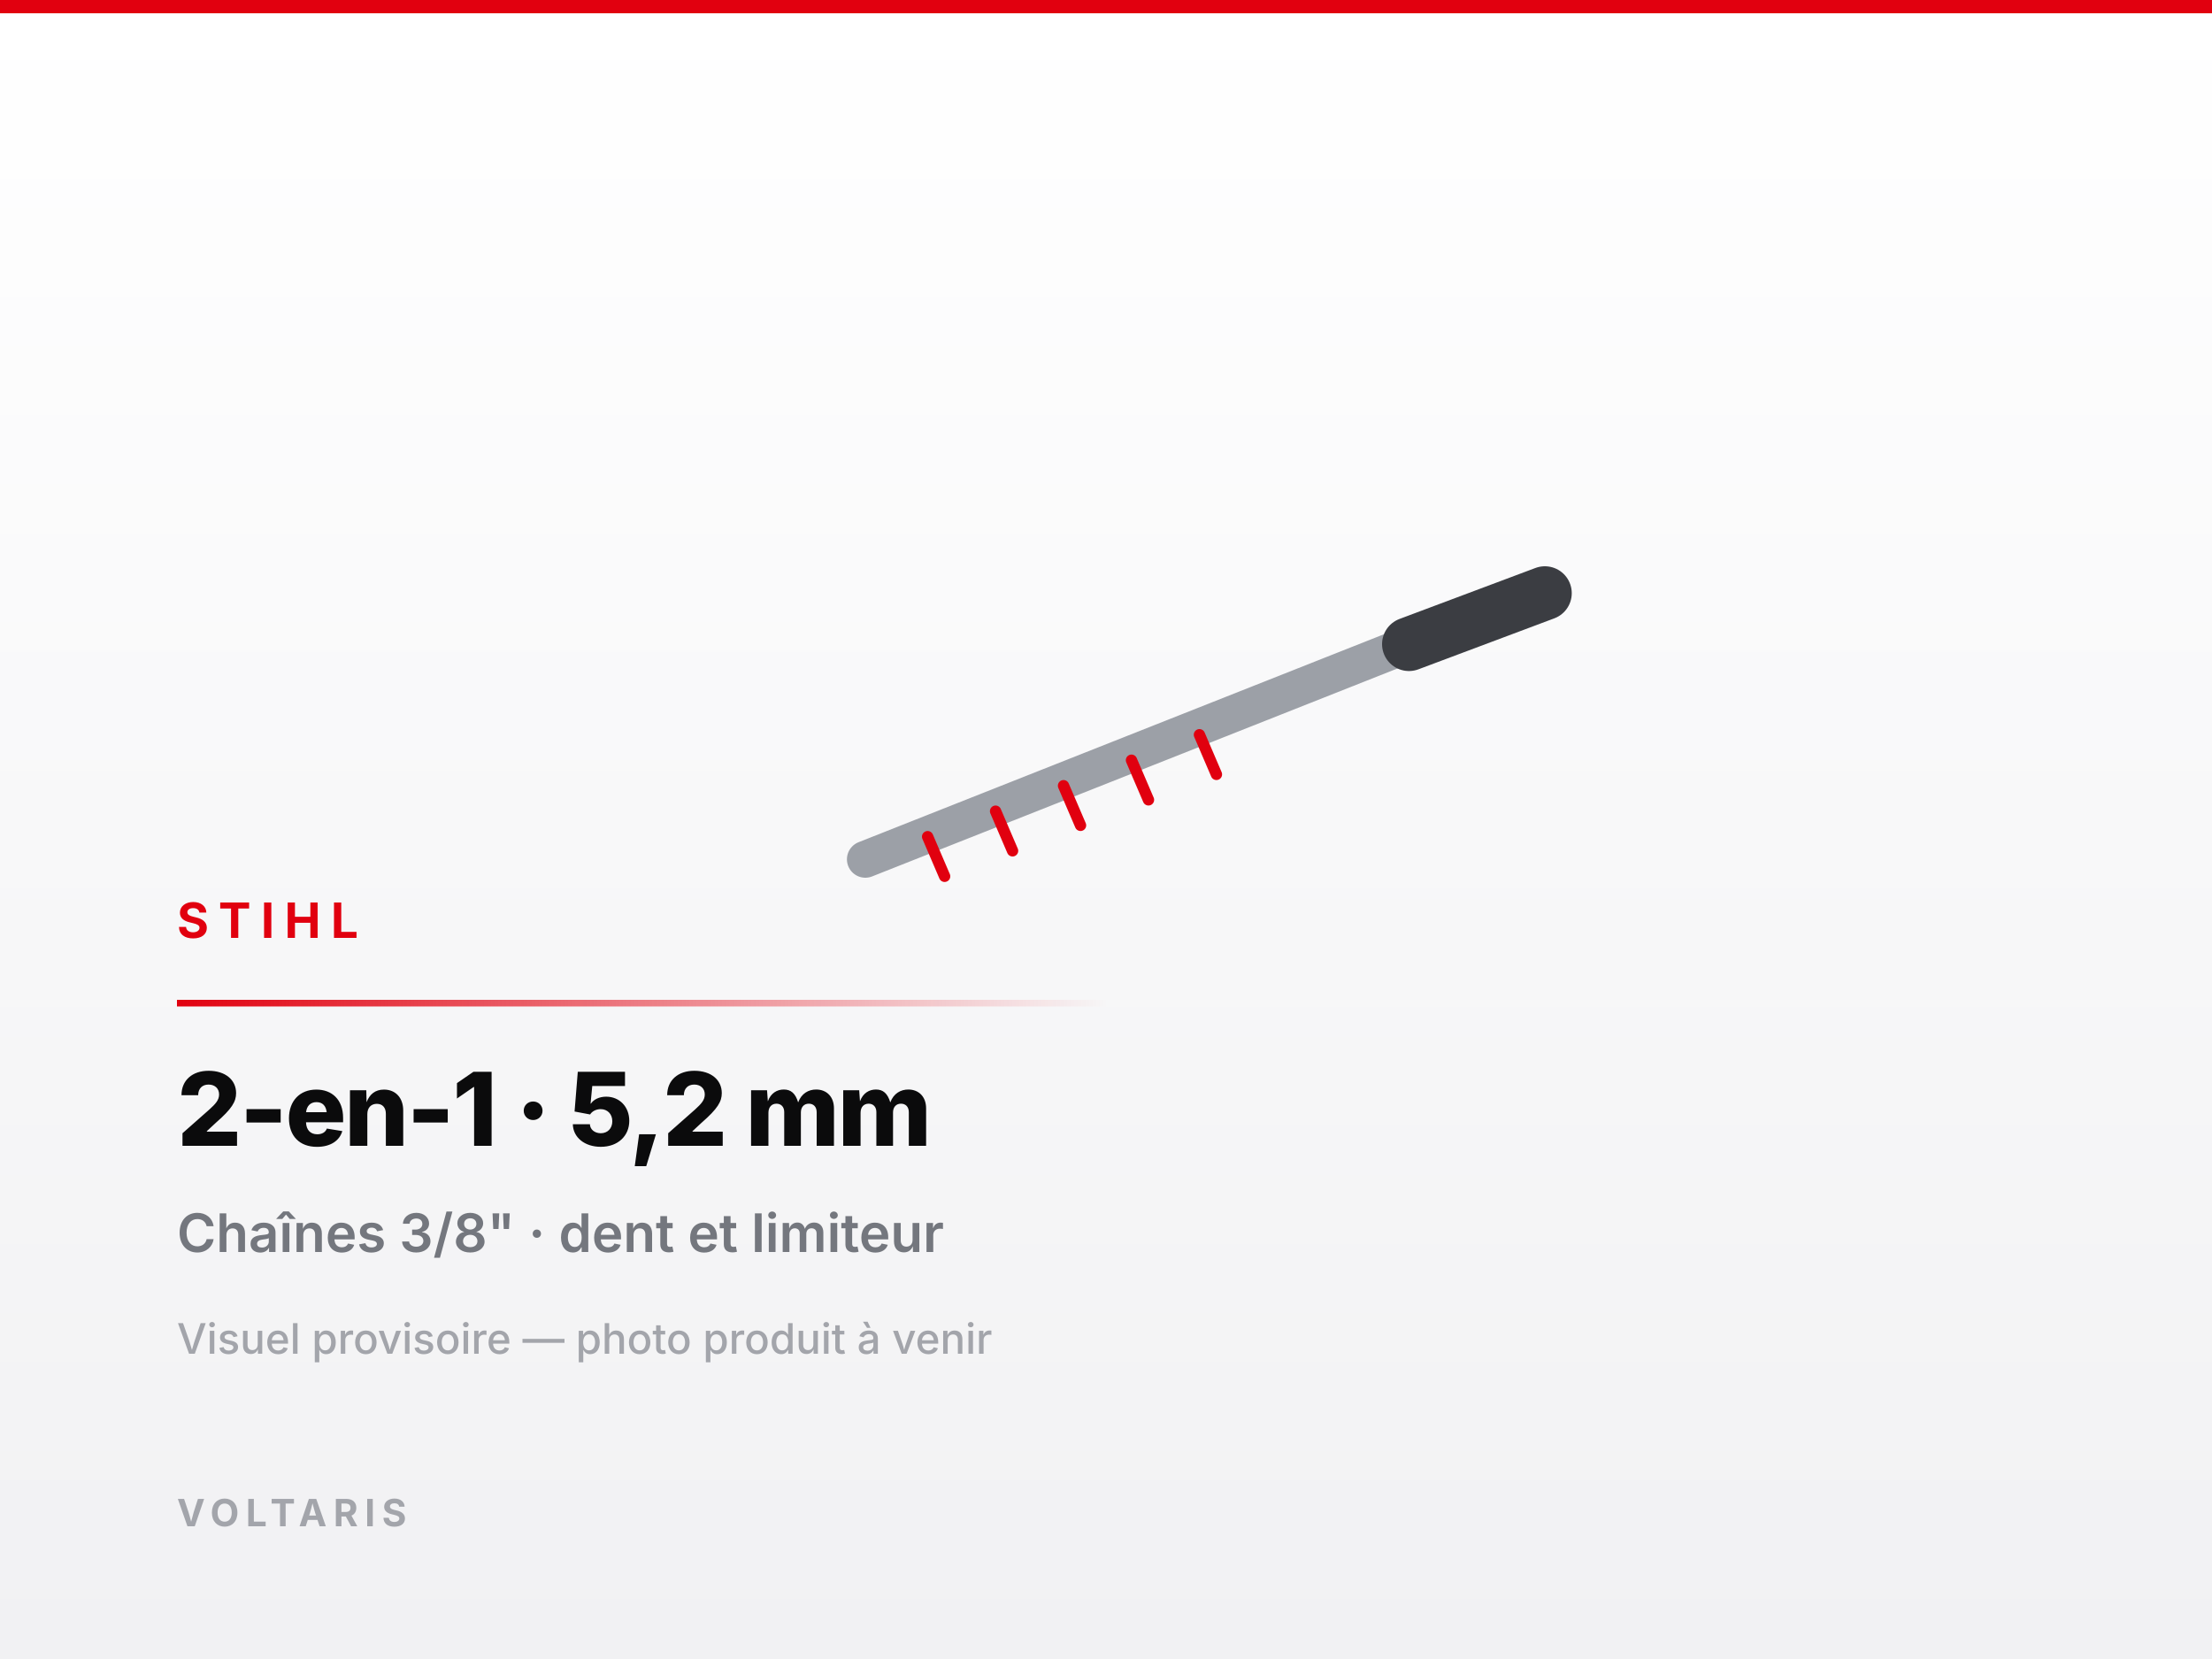
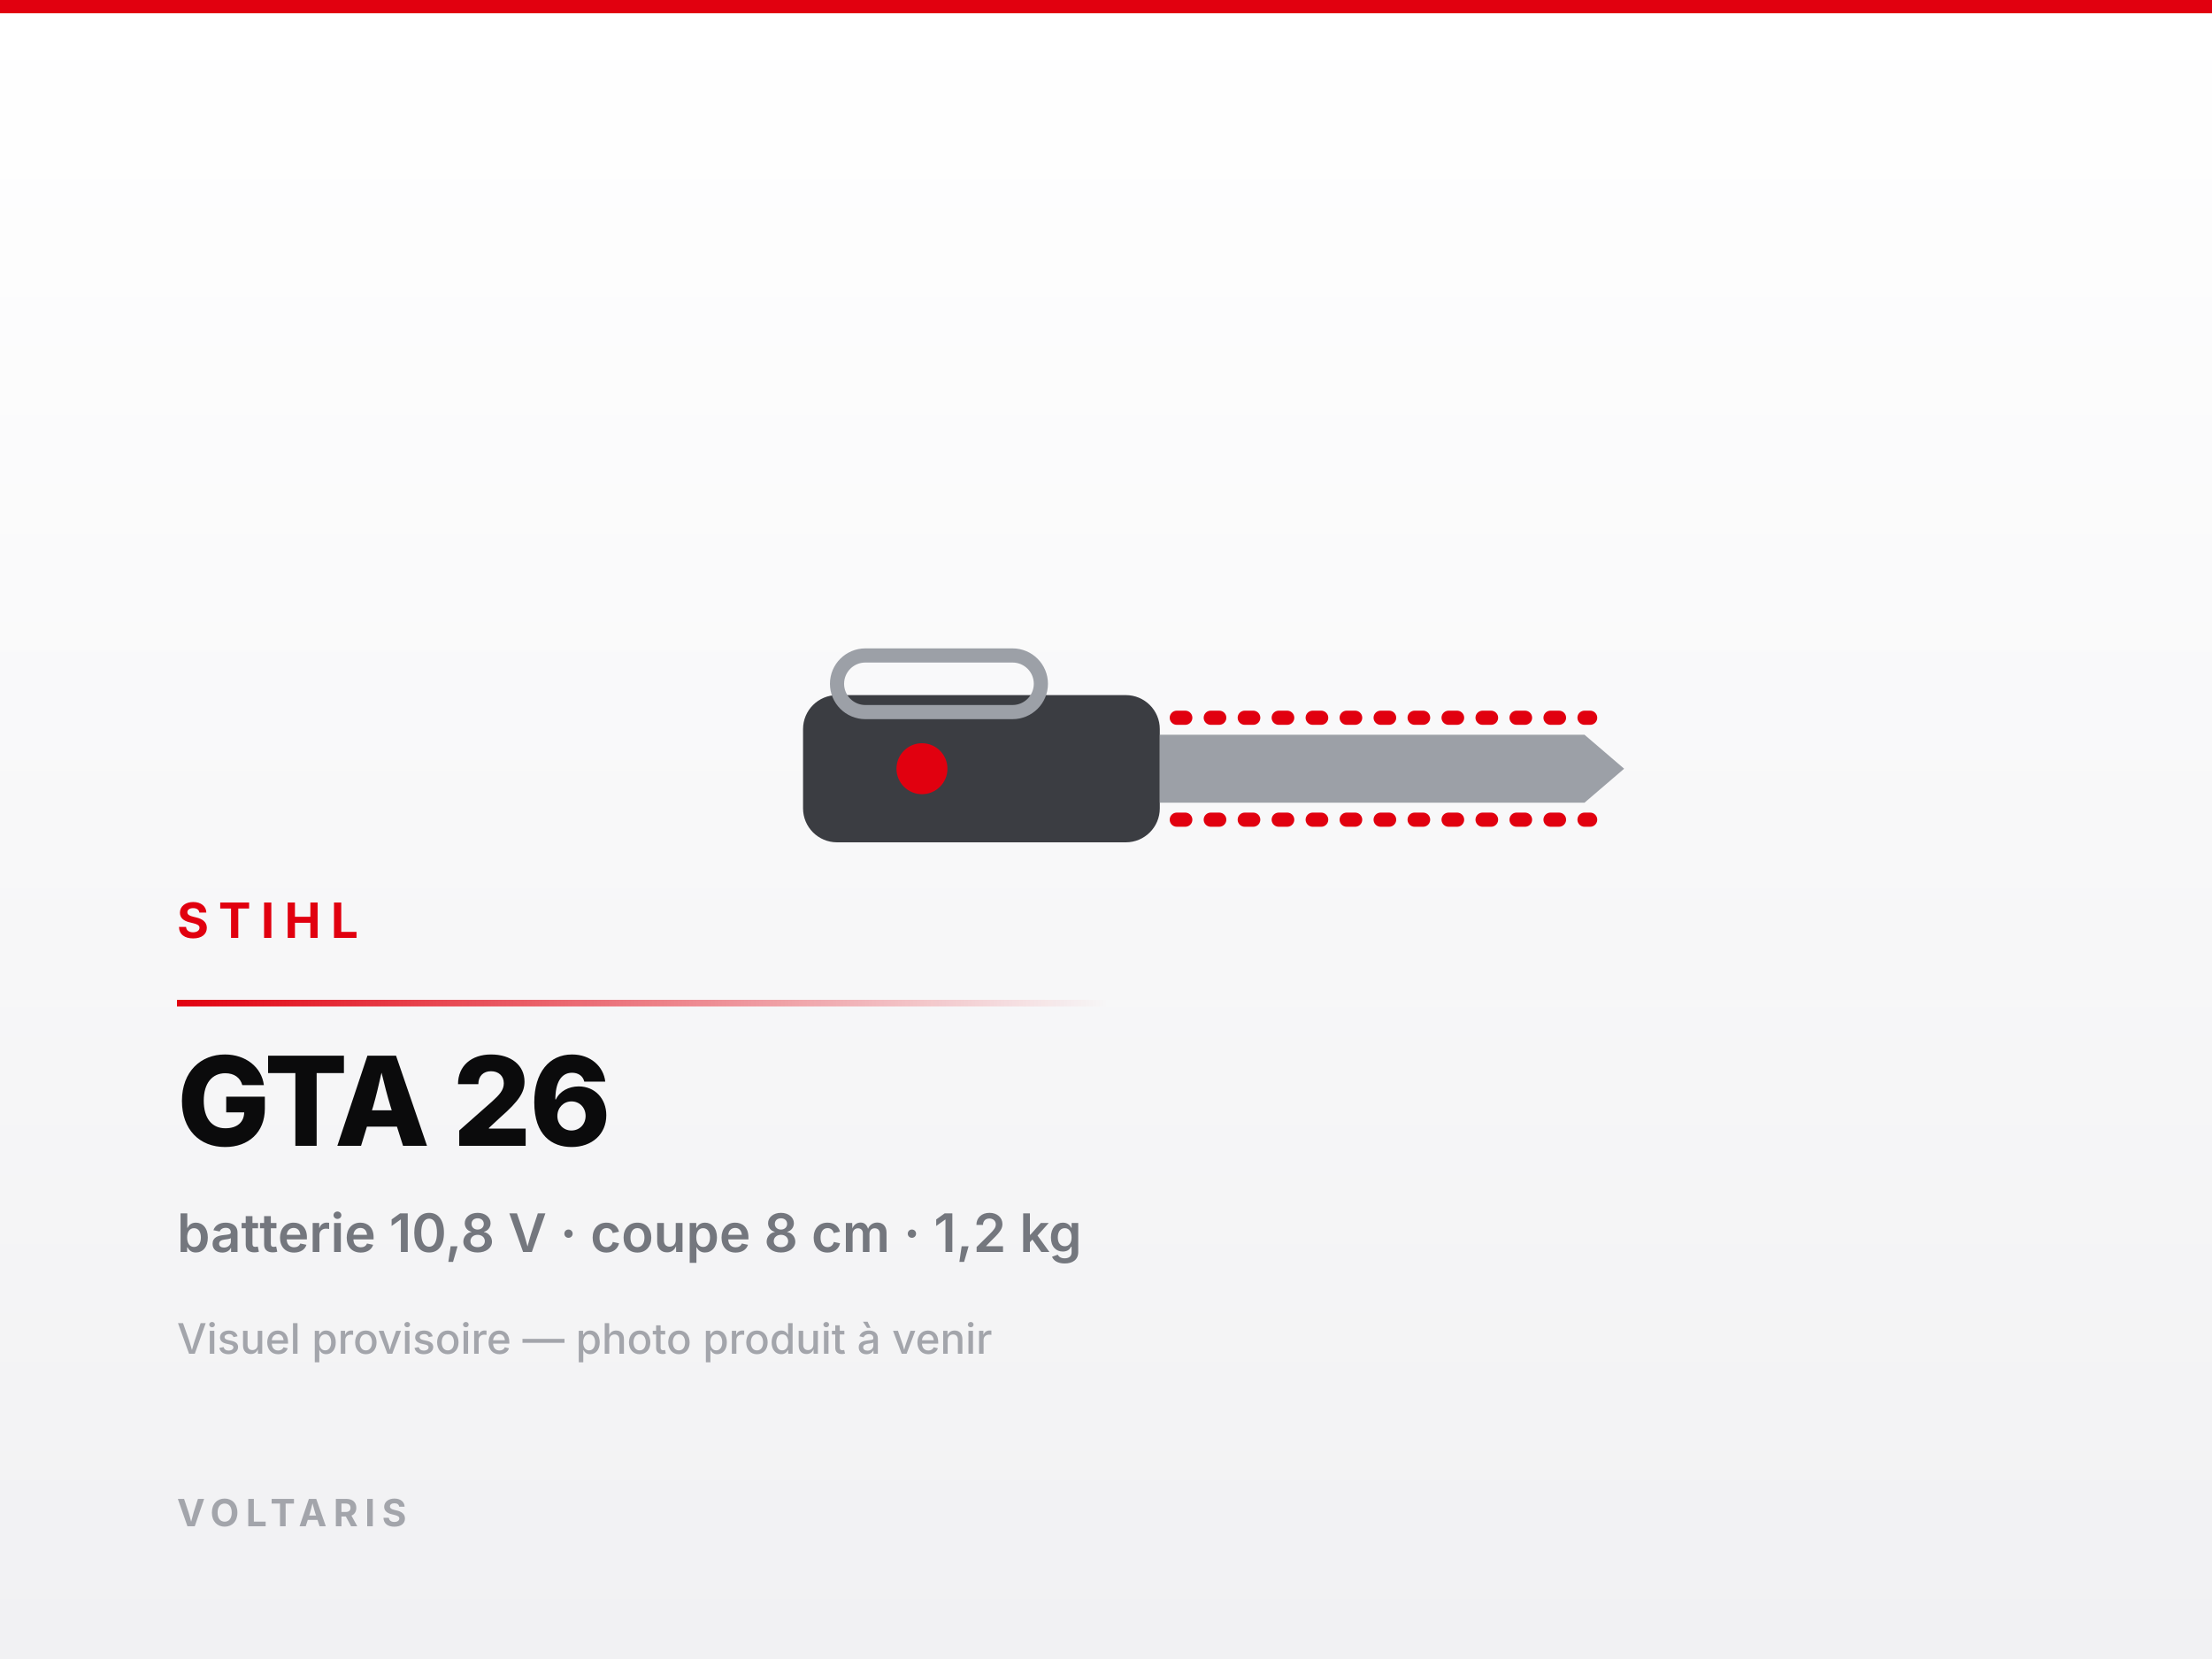
- <svg xmlns="http://www.w3.org/2000/svg" viewBox="0 0 1000 750" width="1000" height="750" role="img" aria-label="STIHL 2-en-1 · 5,2 mm — Chaînes 3/8&quot; · dent et limiteur">
+ <svg xmlns="http://www.w3.org/2000/svg" viewBox="0 0 1000 750" width="1000" height="750" role="img" aria-label="STIHL GTA 26 — batterie 10,8 V · coupe 8 cm · 1,2 kg">
  <defs>
    <linearGradient id="bg" x1="0" y1="0" x2="0" y2="1">
      <stop offset="0%" stop-color="#FFFFFF" />
      <stop offset="100%" stop-color="#F1F1F3" />
    </linearGradient>
    <linearGradient id="rule" x1="0" y1="0" x2="1" y2="0">
      <stop offset="0%" stop-color="#E1000F" />
      <stop offset="100%" stop-color="#E1000F" stop-opacity="0" />
    </linearGradient>
  </defs>
  <rect width="1000" height="750" fill="url(#bg)" />
  <rect x="0" y="0" width="1000" height="6" fill="#E1000F" />
  <g transform="translate(340 240) scale(1.28)">
-     <path d="M40 116 L232 40" stroke="#9CA0A7" stroke-width="13" stroke-linecap="round" />
-     <path d="M232 40 l48 -18" stroke="#3B3D42" stroke-width="19" stroke-linecap="round" />
-     <path d="M62 108 l6 14 M86 99 l6 14 M110 90 l6 14 M134 81 l6 14 M158 72 l6 14" stroke="#E1000F" stroke-width="4" stroke-linecap="round" />
+     <rect x="18" y="58" width="126" height="52" rx="12" fill="#3B3D42" />
+     <rect x="30" y="44" width="72" height="20" rx="10" fill="none" stroke="#9CA0A7" stroke-width="5" />
+     <path d="M144 72 h150 l14 12 -14 12 H144 z" fill="#9CA0A7" />
+     <path d="M150 66 h146 M150 102 h146" stroke="#E1000F" stroke-width="5" stroke-linecap="round" stroke-dasharray="3 9" />
+     <circle cx="60" cy="84" r="9" fill="#E1000F" />
  </g>
  <rect x="80" y="452" width="420" height="3" fill="url(#rule)" />
  <text x="80" y="424" font-family="Inter, Roboto, Helvetica, Arial, sans-serif" font-size="22" font-weight="700" letter-spacing="4.5" fill="#E1000F">STIHL</text>
-   <text x="80" y="518" font-family="Inter, Roboto, Helvetica, Arial, sans-serif" font-size="46" font-weight="800" letter-spacing="-1" fill="#0B0B0C">2-en-1 · 5,2 mm</text>
-   <text x="80" y="566" font-family="Inter, Roboto, Helvetica, Arial, sans-serif" font-size="24" font-weight="600" fill="#74777E">Chaînes 3/8" · dent et limiteur</text>
+   <text x="80" y="518" font-family="Inter, Roboto, Helvetica, Arial, sans-serif" font-size="56" font-weight="800" letter-spacing="-1" fill="#0B0B0C">GTA 26</text>
+   <text x="80" y="566" font-family="Inter, Roboto, Helvetica, Arial, sans-serif" font-size="24" font-weight="600" fill="#74777E">batterie 10,8 V · coupe 8 cm · 1,2 kg</text>
  <text x="80" y="612" font-family="Inter, Roboto, Helvetica, Arial, sans-serif" font-size="19" font-weight="500" fill="#A3A5AB">Visuel provisoire — photo produit à venir</text>
  <text x="80" y="690" font-family="Inter, Roboto, Helvetica, Arial, sans-serif" font-size="17" font-weight="700" letter-spacing="3" fill="#A3A5AB">VOLTARIS</text>
</svg>
